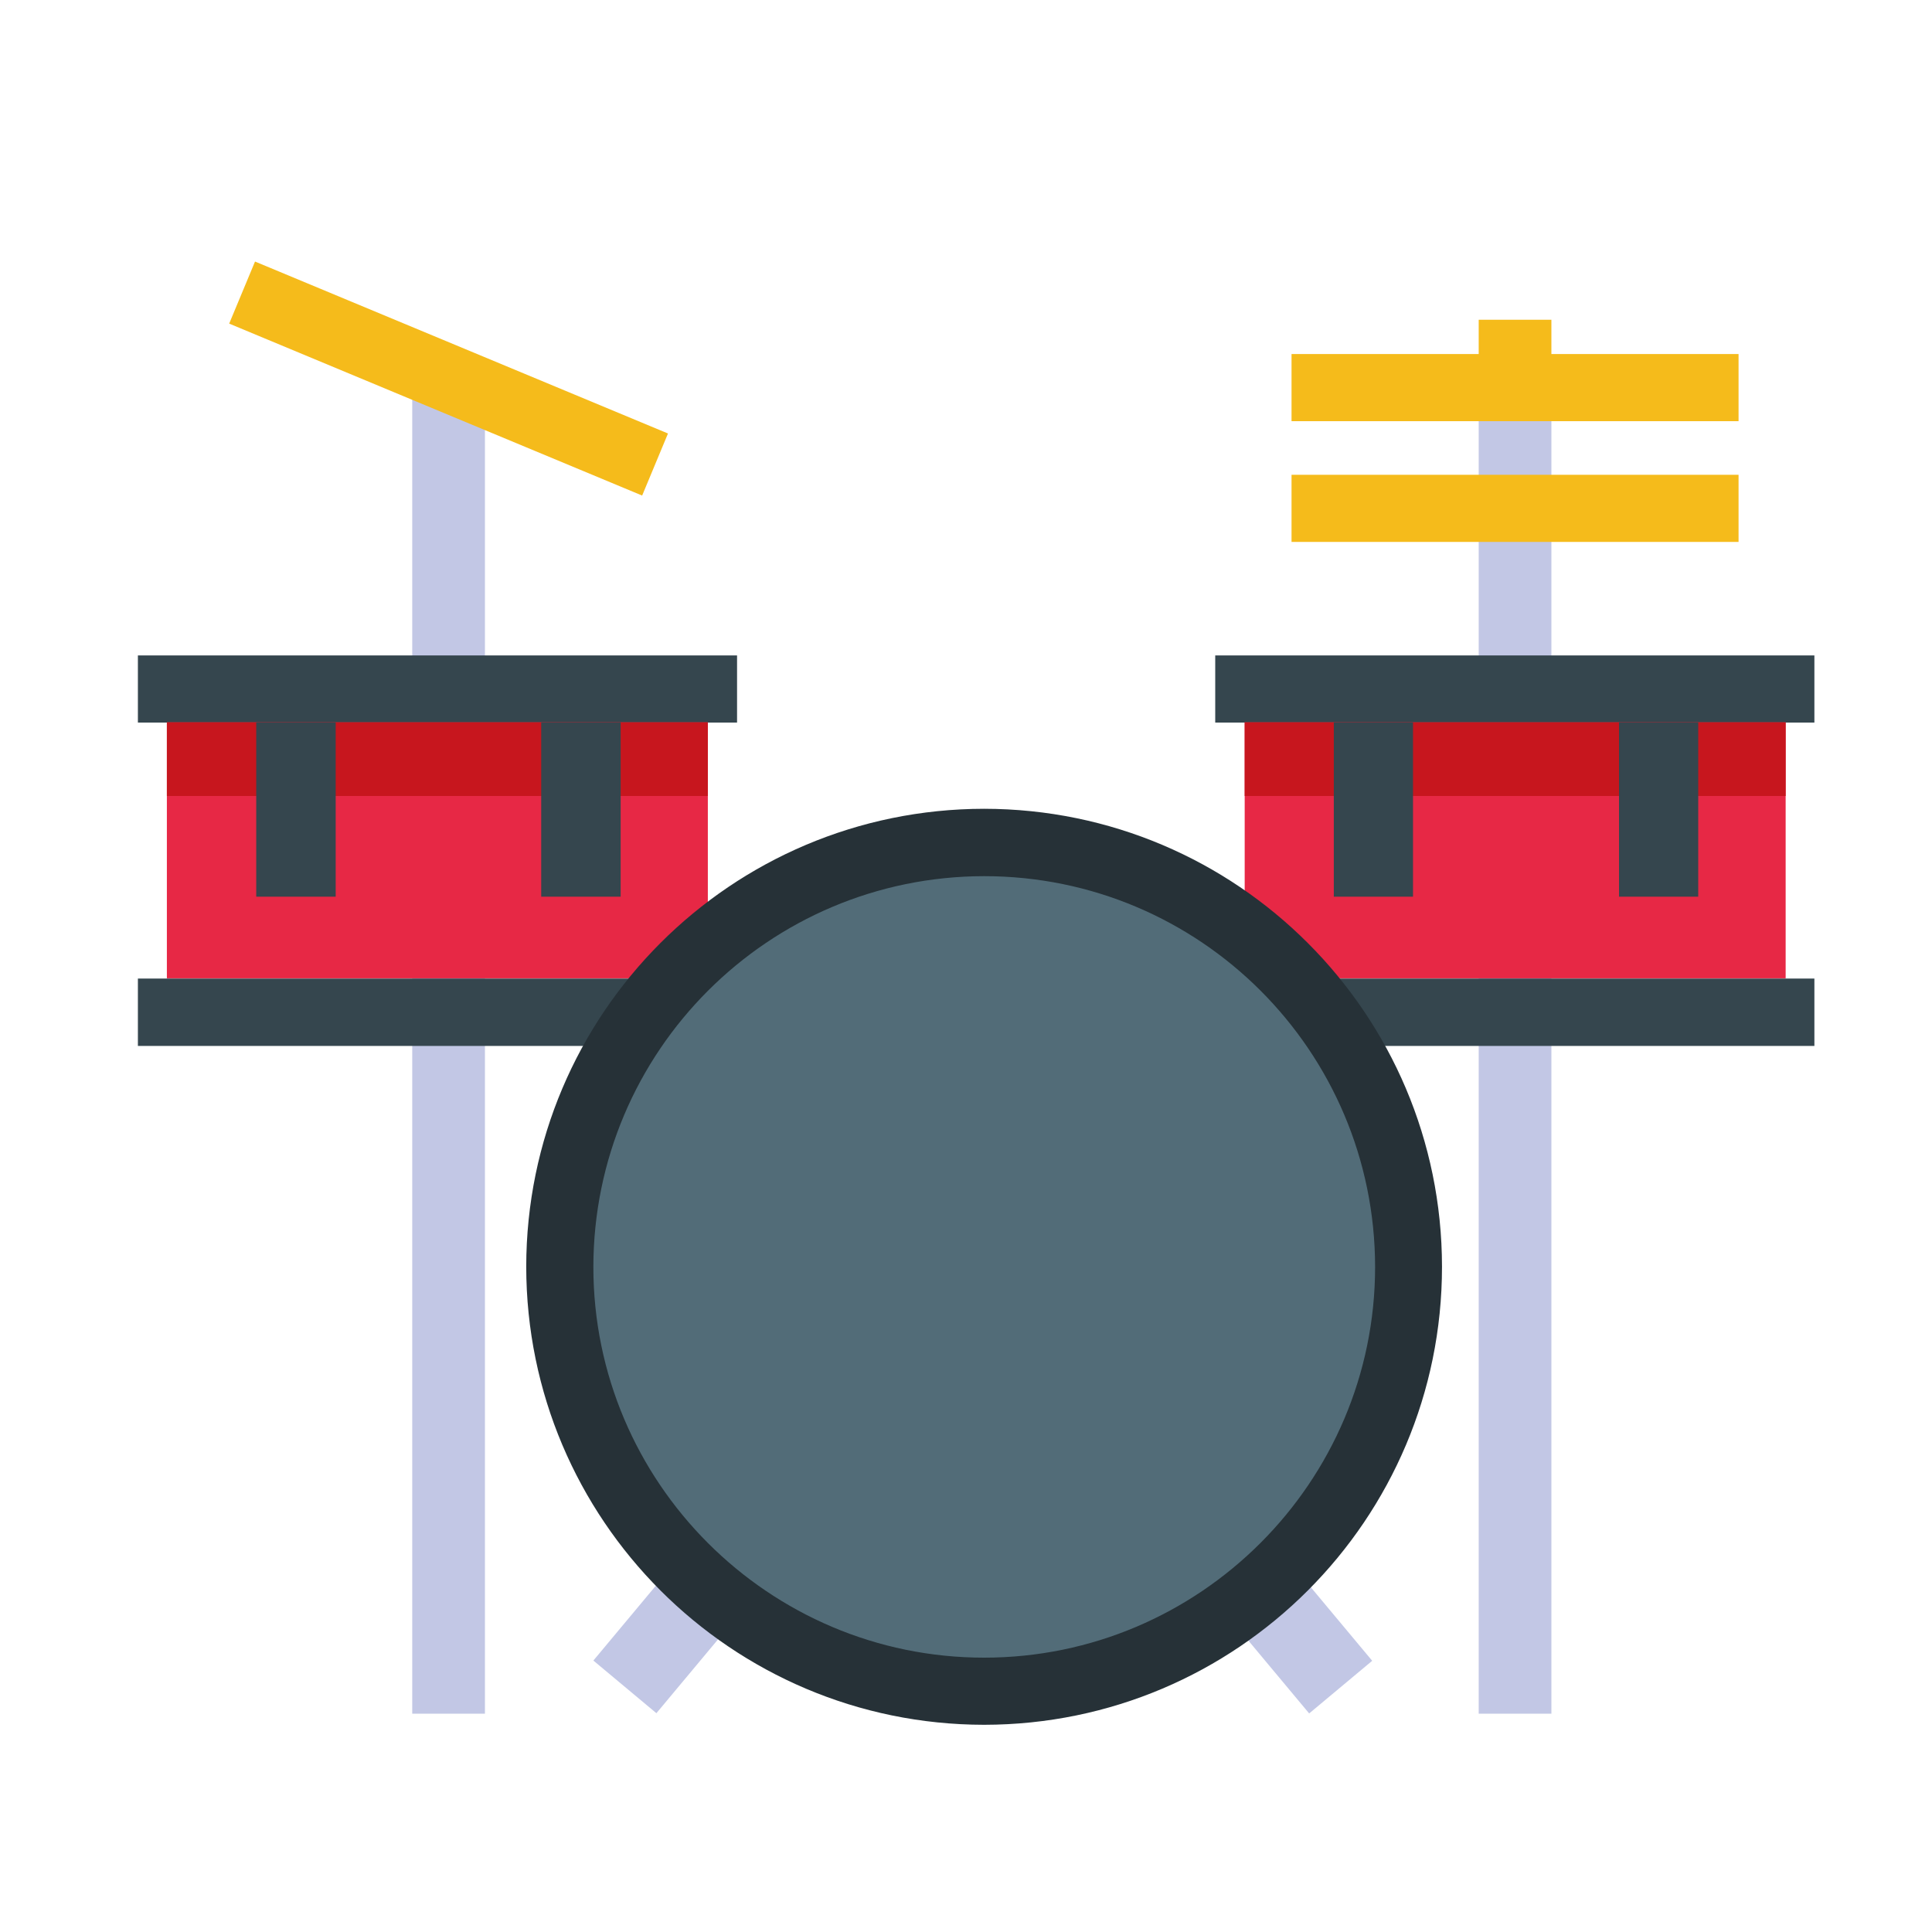
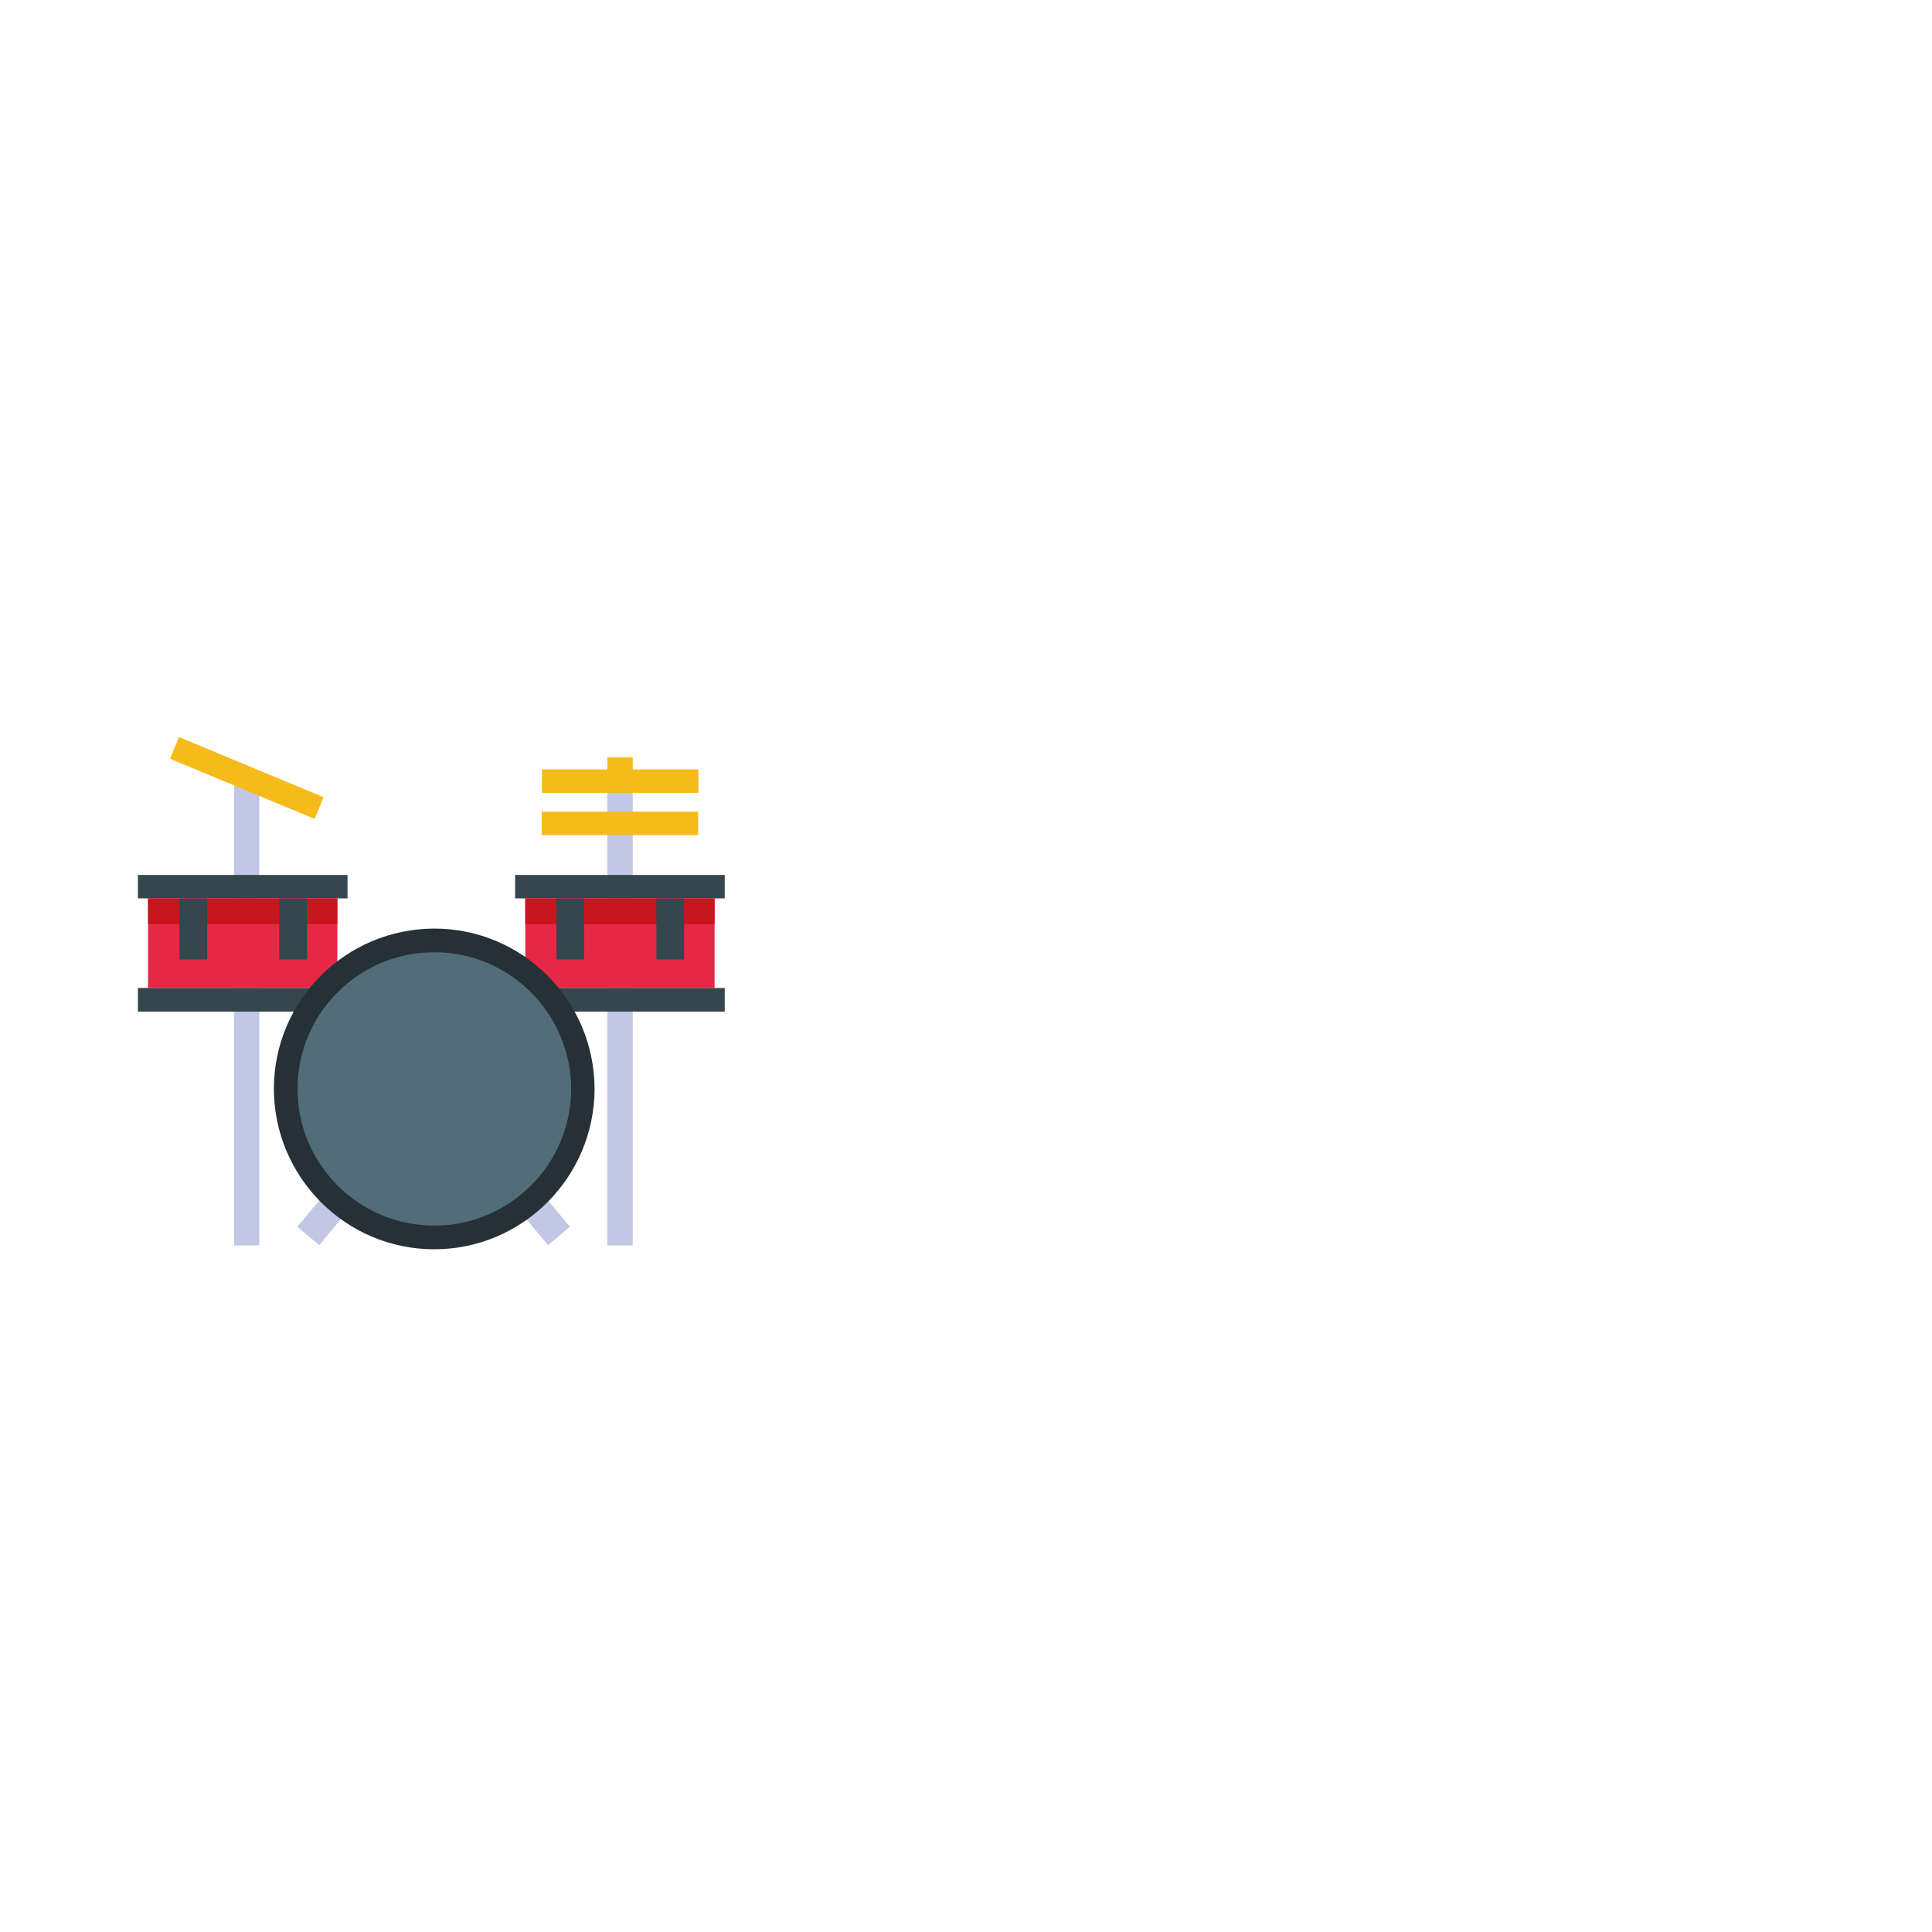
<svg xmlns="http://www.w3.org/2000/svg" version="1.1" id="Layer_1" x="0px" y="0px" viewBox="0 0 800 800" style="enable-background:new 0 0 800 800;" xml:space="preserve">
  <style type="text/css">
	.st0{fill:#C2C7E5;}
	.st1{fill:#F5BB1B;}
	.st2{fill:#35464E;}
	.st3{fill:#E72845;}
	.st4{fill:#C7161E;}
	.st5{fill:#526C78;}
	.st6{fill:#263137;}
</style>
-   <path class="st0" d="M612.3,156.8h30.1v552.8h-30.1V156.8z" />
-   <path id="crash_x5F_cymbal_x5F_1" class="st1" d="M642.4,146.6v-14.2h-30.1v14.2h-77.5v27.8h185.1v-27.8H642.4z M534.8,196.6h185.1  v27.8H534.8V196.6z" />
-   <path class="st0" d="M170.7,156.8h30.1v552.8h-30.1V156.8z" />
-   <path id="crash_x5F_cymbal_x5F_2" class="st1" d="M105.6,108.3l171,71.2l-10.7,25.7L94.9,134L105.6,108.3z" />
-   <path id="drum_x5F_1" class="st2" d="M57.1,271.4h248.1v27.8H57.1V271.4z" />
-   <path class="st3" d="M69.1,299.1h224v106h-224V299.1z" />
-   <path class="st2" d="M57.1,405.2h248.1v27.9H57.1V405.2z" />
-   <path class="st4" d="M69.1,299.1h224v30.5h-224V299.1z" />
-   <path class="st2" d="M106.1,299.1H139v72.2h-32.9V299.1z M224.1,299.1H257v72.2h-32.9V299.1z" />
-   <path id="drum_x5F_2" class="st2" d="M503.2,271.4h248.1v27.8H503.2V271.4z" />
-   <path class="st3" d="M515.4,299.1h224v106h-224V299.1z" />
-   <path class="st2" d="M503.2,405.2h248.1v27.9H503.2V405.2z" />
-   <path class="st4" d="M515.4,299.1h224v30.5h-224V299.1z" />
-   <path class="st2" d="M552.3,299.1h32.8v72.2h-32.8V299.1z M670.4,299.1h32.8v72.2h-32.8V299.1z" />
-   <path class="st0" d="M568.2,687.7l-26.1,21.8l-40.9-49l26.1-21.8L568.2,687.7z M286.6,638.6l26.1,21.8l-40.9,49l-26.1-21.8  L286.6,638.6z" />
-   <path class="st5" d="M231.8,524.5c0,97.1,78.7,175.8,175.8,175.8s175.8-78.7,175.8-175.8s-78.7-175.8-175.8-175.7  C310.5,348.8,231.8,427.5,231.8,524.5L231.8,524.5z" />
-   <path class="st6" d="M407.5,714.2c-104.7-0.1-189.5-85-189.6-189.7c0.1-104.7,84.9-189.5,189.6-189.6  c104.7,0.1,189.5,84.9,189.6,189.6C597.1,629.2,512.2,714.1,407.5,714.2z M407.5,362.8c-89.3,0.1-161.7,72.5-161.8,161.8  c0,89.2,72.6,161.8,161.8,161.8s161.9-72.6,161.9-161.8C569.3,435.2,496.9,362.8,407.5,362.8L407.5,362.8z" />
+   <g>
+     <path class="st0" d="M251.4,322.2H262v193.5h-10.5V322.2z" />
+     <path id="crash_x5F_cymbal_x5F_1" class="st1" d="M262,318.6v-5h-10.5v5h-27.1v9.7h64.8v-9.7H262z M224.3,336.1h64.8v9.7h-64.8   V336.1z" />
+     <path class="st0" d="M96.9,322.2h10.5v193.5H96.9V322.2z" />
+     <path id="crash_x5F_cymbal_x5F_2" class="st1" d="M74.1,305.2l59.9,24.9l-3.7,9l-59.9-24.9L74.1,305.2z" />
+     <path id="drum_x5F_1" class="st2" d="M57.1,362.3h86.8v9.7H57.1V362.3z" />
+     <path class="st3" d="M61.3,372h78.4v37.1H61.3C61.3,409.1,61.3,372,61.3,372z" />
+     <path class="st2" d="M57.1,409.1h86.8v9.8H57.1V409.1z" />
+     <path class="st4" d="M61.3,372h78.4v10.7H61.3C61.3,382.7,61.3,372,61.3,372z" />
+     <path class="st2" d="M74.3,372h11.5v25.3H74.3V372z M115.6,372h11.5v25.3h-11.5V372z" />
+     <path id="drum_x5F_2" class="st2" d="M213.3,362.3h86.8v9.7h-86.8V362.3z" />
+     <path class="st3" d="M217.5,372h78.4v37.1h-78.4V372z" />
+     <path class="st2" d="M213.3,409.1h86.8v9.8h-86.8V409.1z" />
+     <path class="st4" d="M217.5,372h78.4v10.7h-78.4V372z" />
+     <path class="st2" d="M230.4,372h11.5v25.3h-11.5V372z M271.8,372h11.5v25.3h-11.5V372z" />
+     <path class="st0" d="M236,508l-9.1,7.6l-14.3-17.2l9.1-7.6L236,508z M137.4,490.8l9.1,7.6l-14.3,17.2l-9.1-7.6L137.4,490.8z" />
+     <path class="st5" d="M118.3,450.9c0,34,27.5,61.5,61.5,61.5s61.5-27.5,61.5-61.5s-27.5-61.5-61.5-61.5   C145.8,389.4,118.3,416.9,118.3,450.9L118.3,450.9z" />
+     <path class="st6" d="M179.8,517.3c-36.6,0-66.3-29.8-66.4-66.4c0-36.6,29.7-66.3,66.4-66.4c36.6,0,66.3,29.7,66.4,66.4   C246.1,487.5,216.4,517.3,179.8,517.3z M179.8,394.3c-31.3,0-56.6,25.4-56.6,56.6c0,31.2,25.4,56.6,56.6,56.6s56.7-25.4,56.7-56.6   C236.4,419.6,211,394.3,179.8,394.3L179.8,394.3z" />
+   </g>
</svg>
